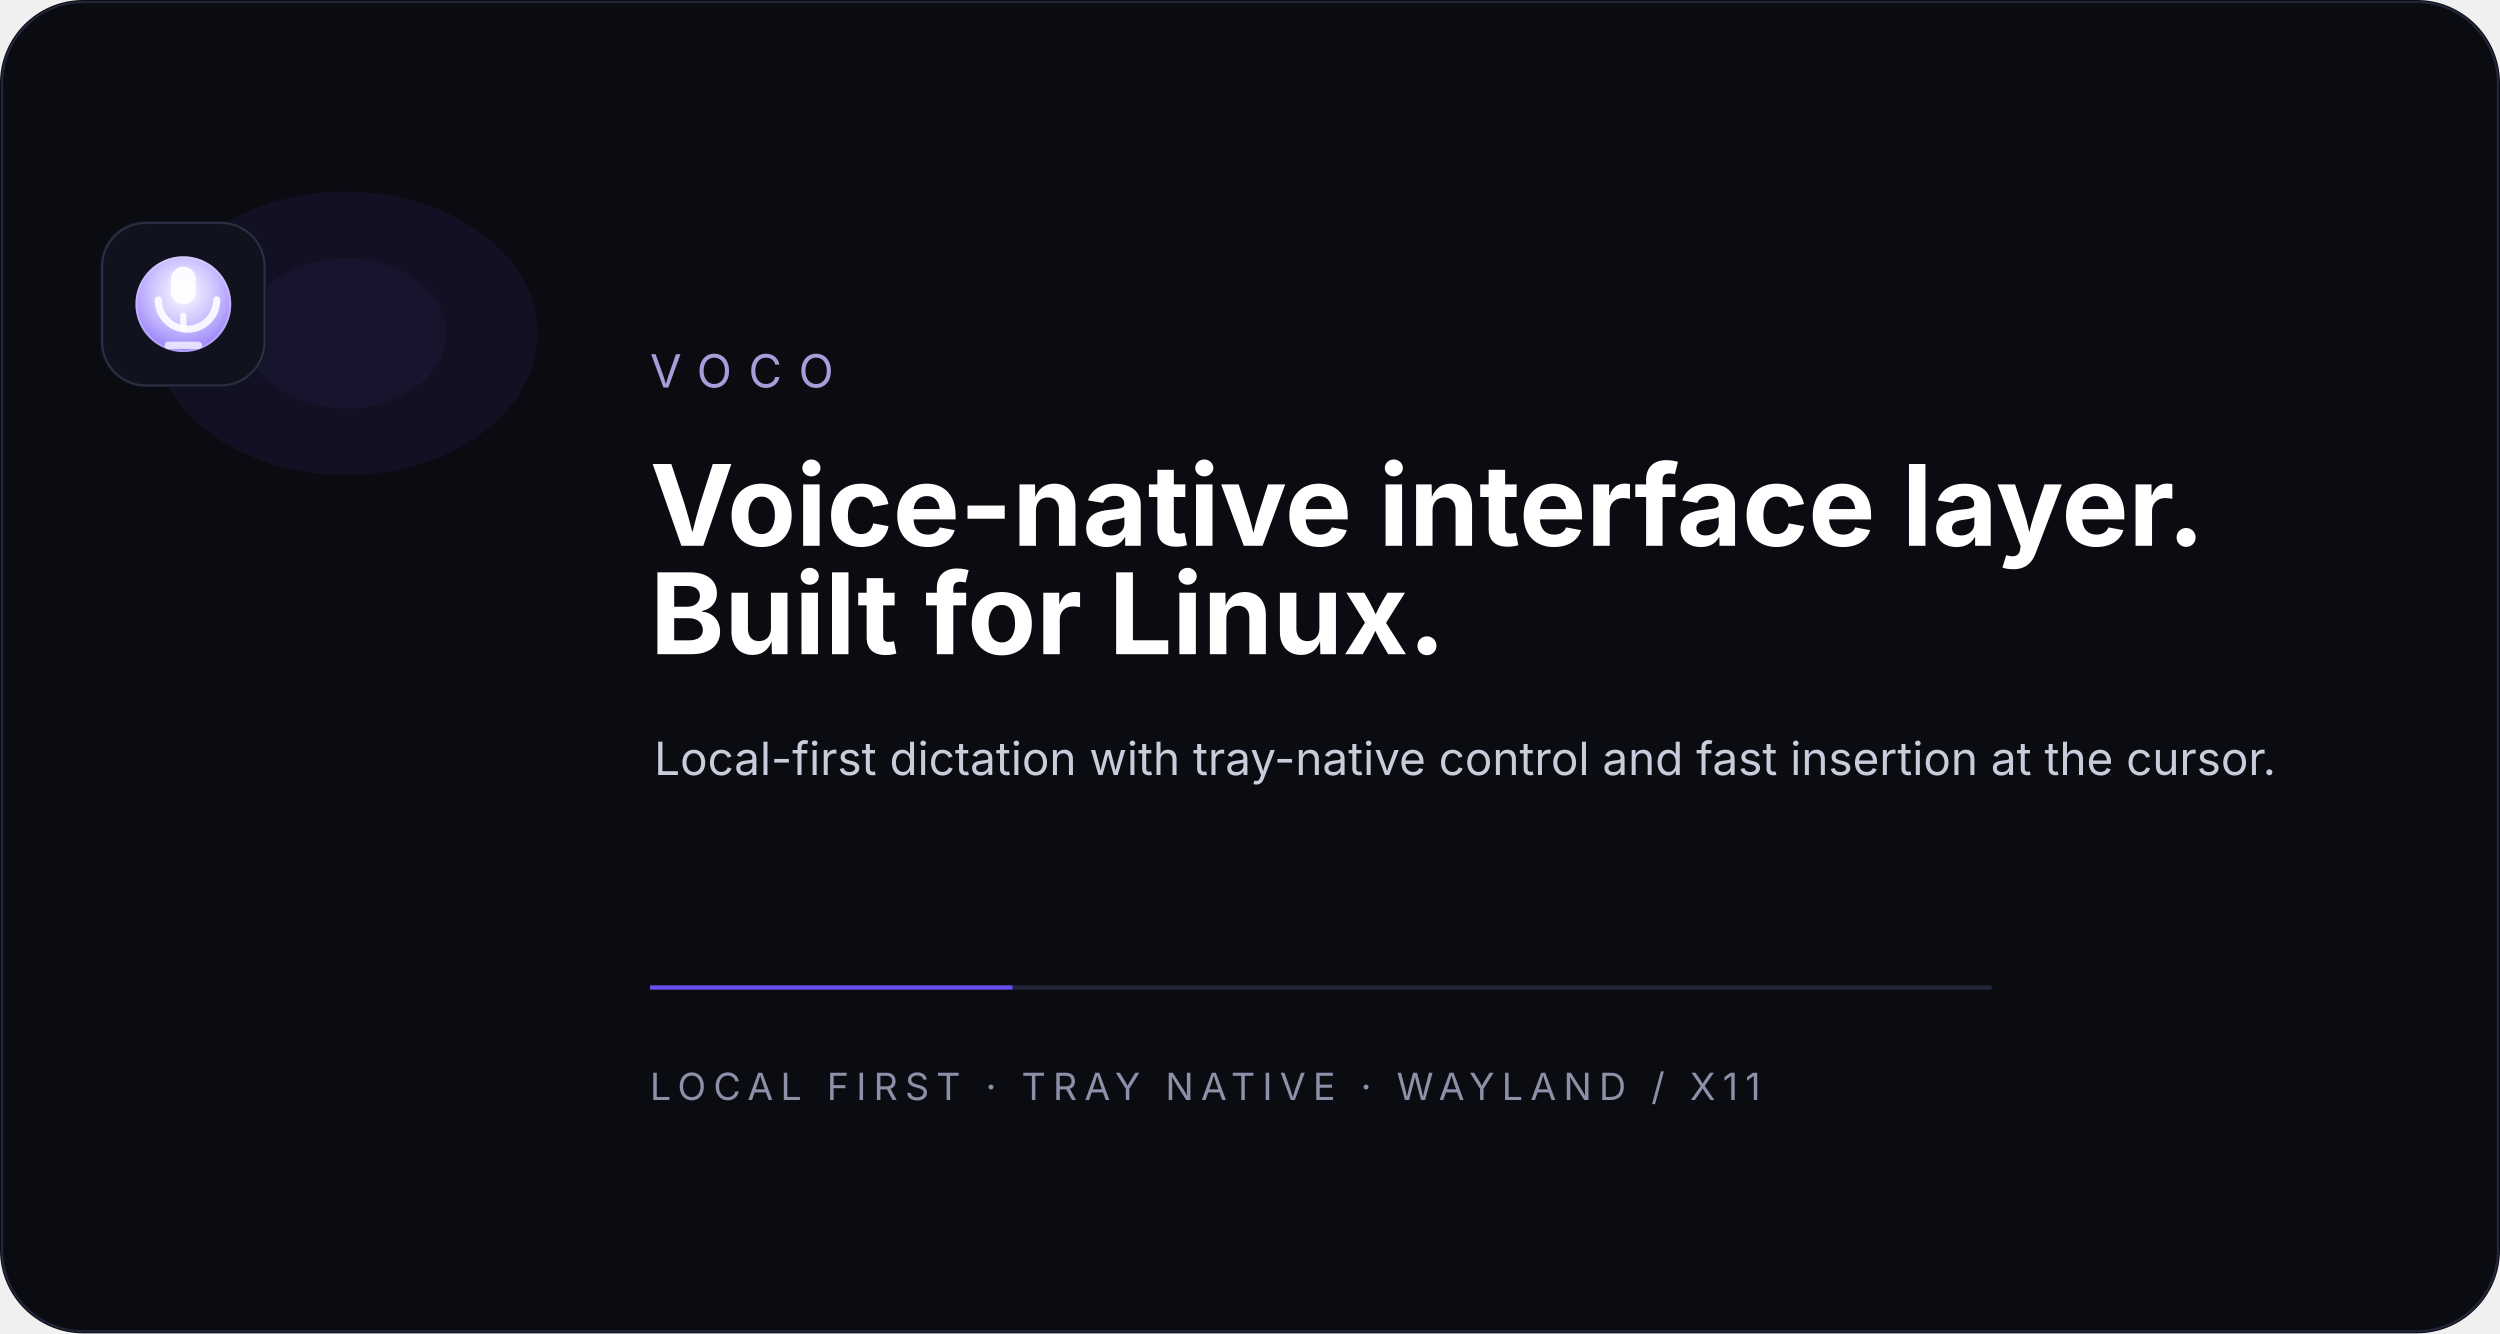
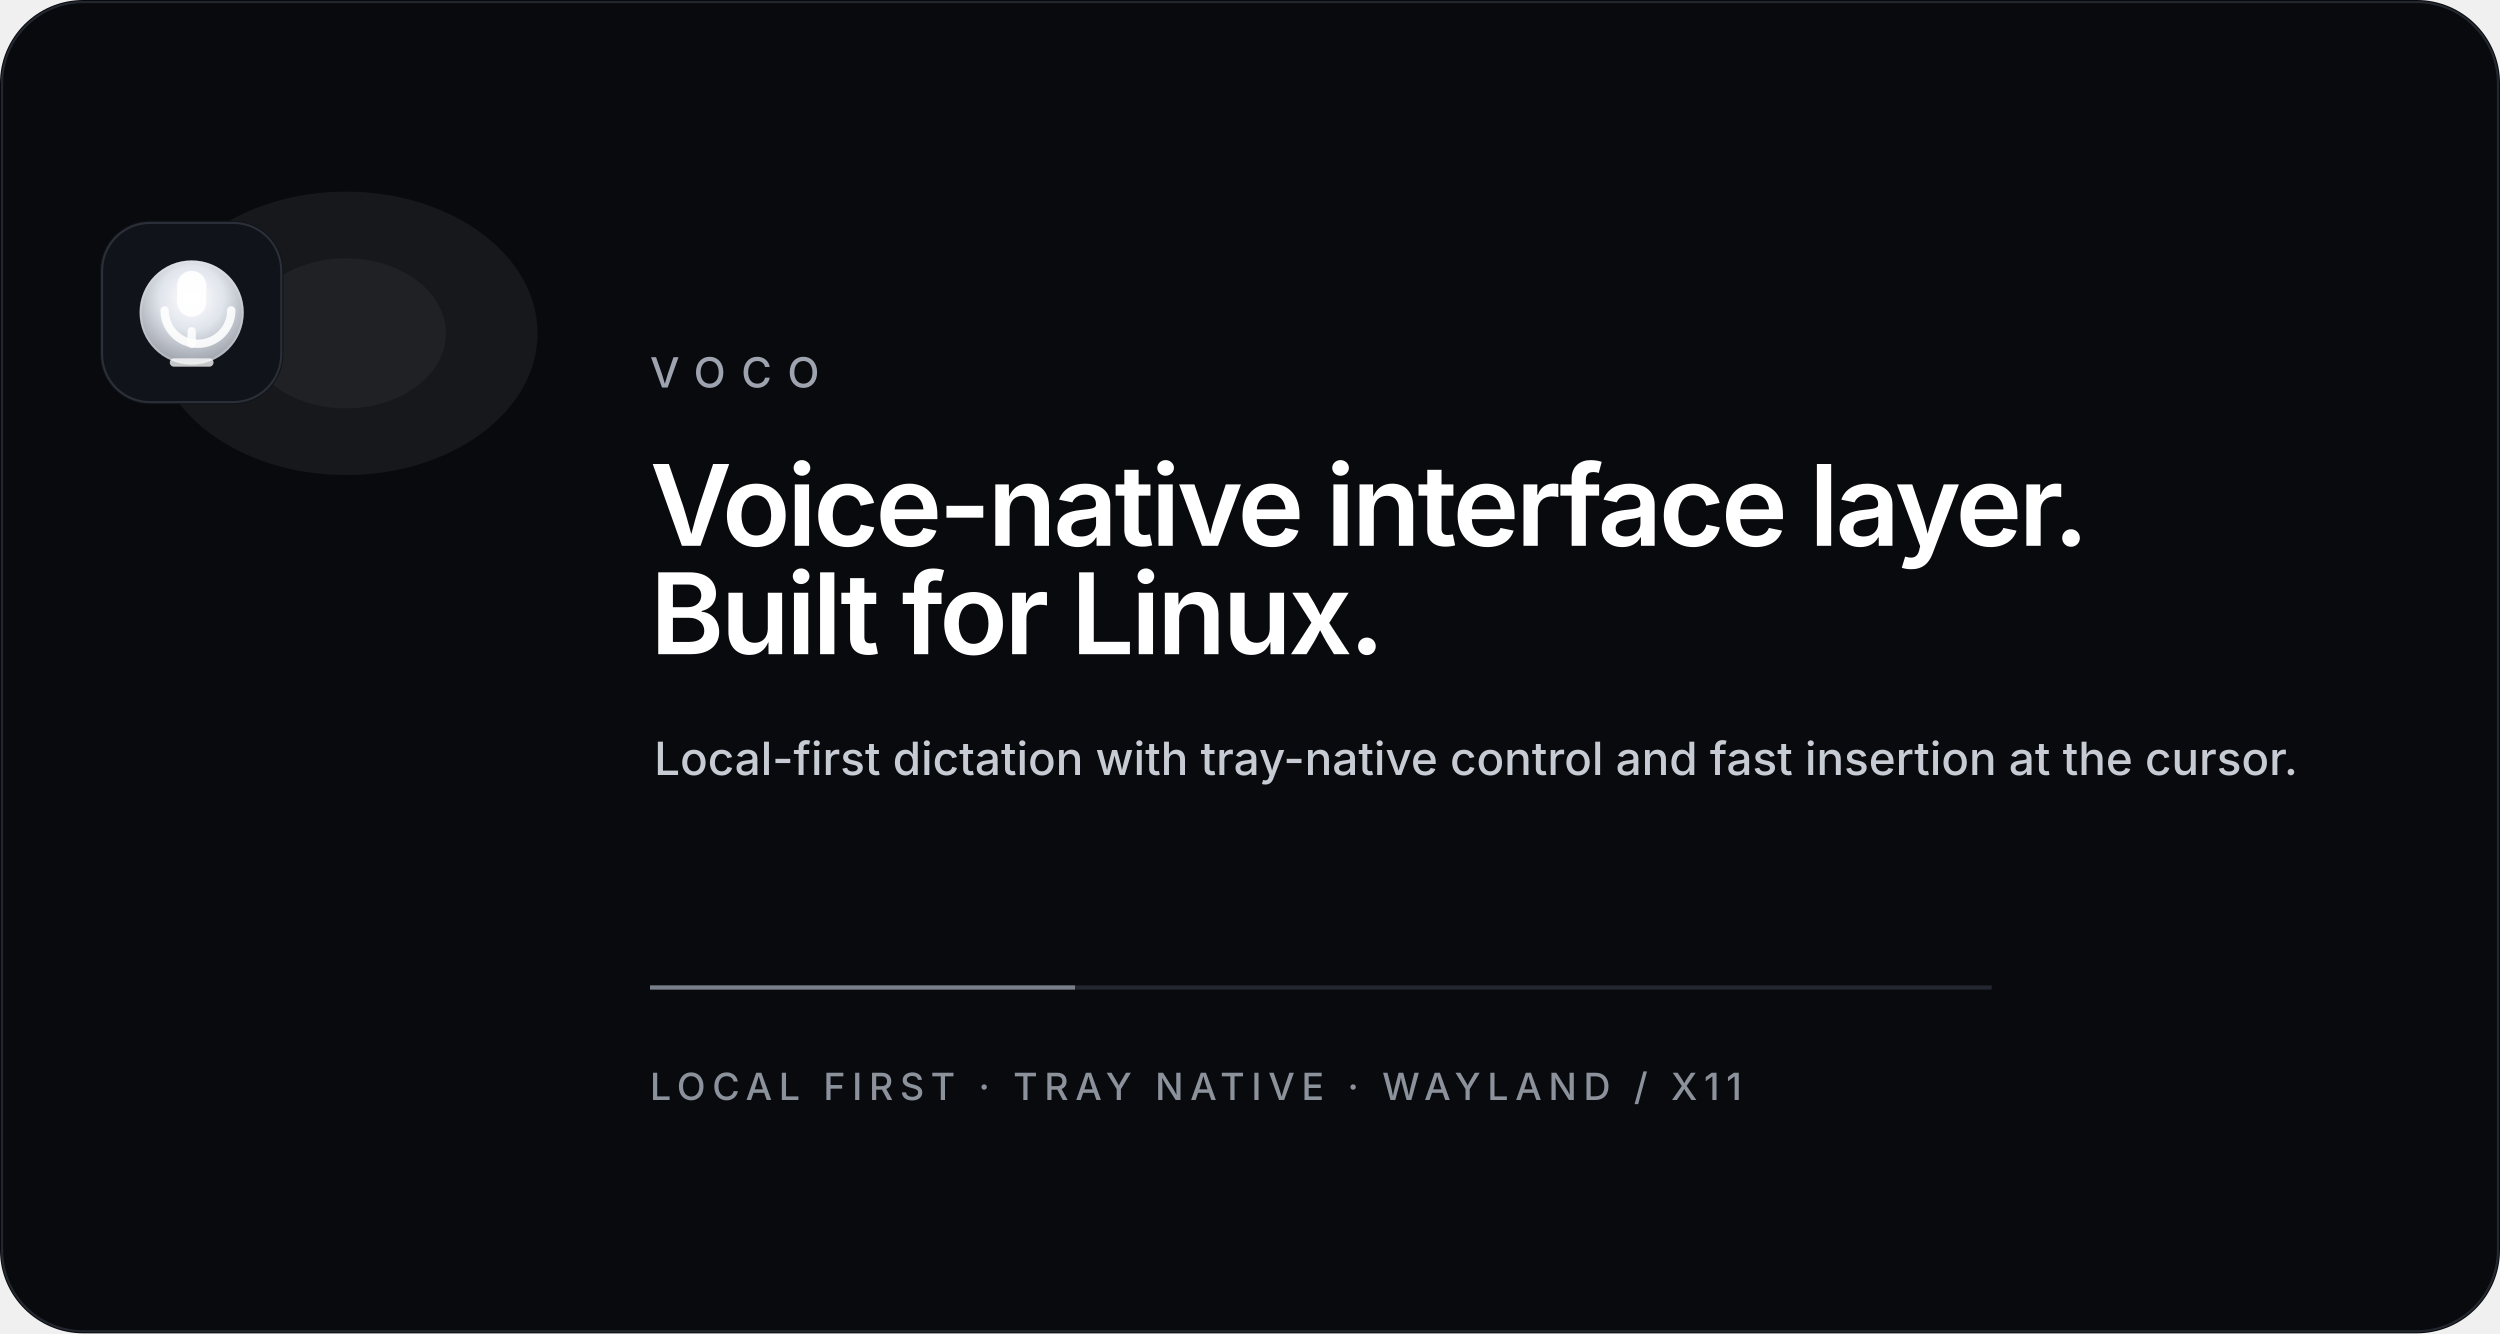
<svg xmlns="http://www.w3.org/2000/svg" viewBox="0 0 1200 640" fill="none" role="img" aria-labelledby="title desc">
-   <rect width="1200" height="640" rx="40" fill="#0B0C12" />
-   <rect x="1" y="1" width="1198" height="638" rx="39" stroke="#23263A" />
-   <ellipse cx="166" cy="160" rx="92" ry="68" fill="#6C4CF5" opacity="0.08" />
-   <ellipse cx="166" cy="160" rx="48" ry="36" fill="#9B8BFF" opacity="0.04" />
+   <rect width="1200" height="640" rx="40" fill="#090A0D" />
+   <rect x="1" y="1" width="1198" height="638" rx="39" stroke="#232830" />
+   <ellipse cx="166" cy="160" rx="92" ry="68" fill="#E1E5EC" opacity="0.07" />
+   <ellipse cx="166" cy="160" rx="48" ry="36" fill="#FFFFFF" opacity="0.04" />
  <g transform="translate(48 106)">
-     <rect x="0" y="0" width="80" height="80" rx="22" fill="#10131D" />
-     <rect x="1" y="1" width="78" height="78" rx="21" stroke="#2B2F46" />
-     <circle cx="40" cy="40" r="23" fill="url(#orb)" />
-     <circle cx="40" cy="40" r="22.5" stroke="#ECE8FF" stroke-opacity="0.28" />
-     <rect x="34" y="22" width="12" height="18" rx="6" fill="#FFFFFF" fill-opacity="0.9" />
-     <path d="M28 38C28 45.732 34.268 52 42 52C49.732 52 56 45.732 56 38" stroke="#FFFFFF" stroke-width="3.5" stroke-linecap="round" stroke-opacity="0.86" />
-     <rect x="38.5" y="44" width="3" height="9" rx="1.5" fill="#FFFFFF" fill-opacity="0.84" />
-     <rect x="31" y="58" width="18" height="3.5" rx="1.75" fill="#FFFFFF" fill-opacity="0.72" />
+     <rect x="0" y="0" width="88" height="88" rx="24" fill="#101319" />
+     <rect x="1" y="1" width="86" height="86" rx="23" stroke="#2B3038" />
+     <circle cx="44" cy="44" r="25" fill="url(#orb)" />
+     <circle cx="44" cy="44" r="24.5" stroke="#F2F4F7" stroke-opacity="0.24" />
+     <rect x="37" y="24" width="14" height="22" rx="7" fill="#FFFFFF" fill-opacity="0.92" />
+     <path d="M31 43C31 51.837 38.163 59 47 59C55.837 59 63 51.837 63 43" stroke="#FFFFFF" stroke-width="4" stroke-linecap="round" stroke-opacity="0.88" />
+     <rect x="42" y="51" width="4" height="10" rx="2" fill="#FFFFFF" fill-opacity="0.84" />
+     <rect x="33.5" y="66" width="21" height="4" rx="2" fill="#FFFFFF" fill-opacity="0.76" />
  </g>
-   <g transform="translate(312 148)" font-family="system-ui, -apple-system, BlinkMacSystemFont, 'Segoe UI', sans-serif">
-     <text x="0" y="38" font-size="22" letter-spacing="8" fill="#A89DD8">VOCO</text>
-     <text x="0" y="114" font-size="54" font-weight="700" fill="#FFFFFF">Voice-native interface layer.</text>
-     <text x="0" y="166" font-size="54" font-weight="700" fill="#FFFFFF">Built for Linux.</text>
-     <text x="2" y="224" font-size="22" fill="#C9CCDB">Local-first dictation with tray-native control and fast insertion at the cursor.</text>
+   <g transform="translate(312 148)" font-family="Geist, Inter, system-ui, -apple-system, BlinkMacSystemFont, 'Segoe UI', sans-serif">
+     <text x="0" y="38" font-size="20" font-weight="500" letter-spacing="7.5" fill="#9EA4AF">VOCO</text>
+     <text x="0" y="114" font-size="54" font-weight="600" letter-spacing="-1.6" fill="#FFFFFF">Voice-native interface layer.</text>
+     <text x="0" y="166" font-size="54" font-weight="600" letter-spacing="-1.6" fill="#FFFFFF">Built for Linux.</text>
+     <text x="2" y="224" font-size="22" font-weight="500" fill="#C7CCD4">Local-first dictation with tray-native control and fast insertion at the cursor.</text>
  </g>
-   <path d="M312 474H956" stroke="#23263A" stroke-width="2" />
-   <path d="M312 474H486" stroke="#6C4CF5" stroke-width="2" />
-   <g transform="translate(312 500)" font-family="system-ui, -apple-system, BlinkMacSystemFont, 'Segoe UI', sans-serif">
-     <text x="0" y="28" font-size="18" letter-spacing="3.5" fill="#8C90A8">LOCAL FIRST · TRAY NATIVE · WAYLAND / X11</text>
+   <path d="M312 474H956" stroke="#232830" stroke-width="2" />
+   <path d="M312 474H516" stroke="#7A808A" stroke-width="2" />
+   <g transform="translate(312 500)" font-family="Geist, Inter, system-ui, -apple-system, BlinkMacSystemFont, 'Segoe UI', sans-serif">
+     <text x="0" y="28" font-size="18" font-weight="500" letter-spacing="3.2" fill="#8C929C">LOCAL FIRST · TRAY NATIVE · WAYLAND / X11</text>
  </g>
  <defs>
-     <radialGradient id="orb" cx="0" cy="0" r="1" gradientUnits="userSpaceOnUse" gradientTransform="translate(40 34) rotate(54) scale(40)">
+     <radialGradient id="orb" cx="0" cy="0" r="1" gradientUnits="userSpaceOnUse" gradientTransform="translate(44 37) rotate(54) scale(40)">
      <stop stop-color="#FFFFFF" />
-       <stop offset="0.38" stop-color="#CFC4FF" />
-       <stop offset="1" stop-color="#6C4CF5" />
+       <stop offset="0.38" stop-color="#E1E5EC" />
+       <stop offset="1" stop-color="#7A808A" />
    </radialGradient>
  </defs>
</svg>
